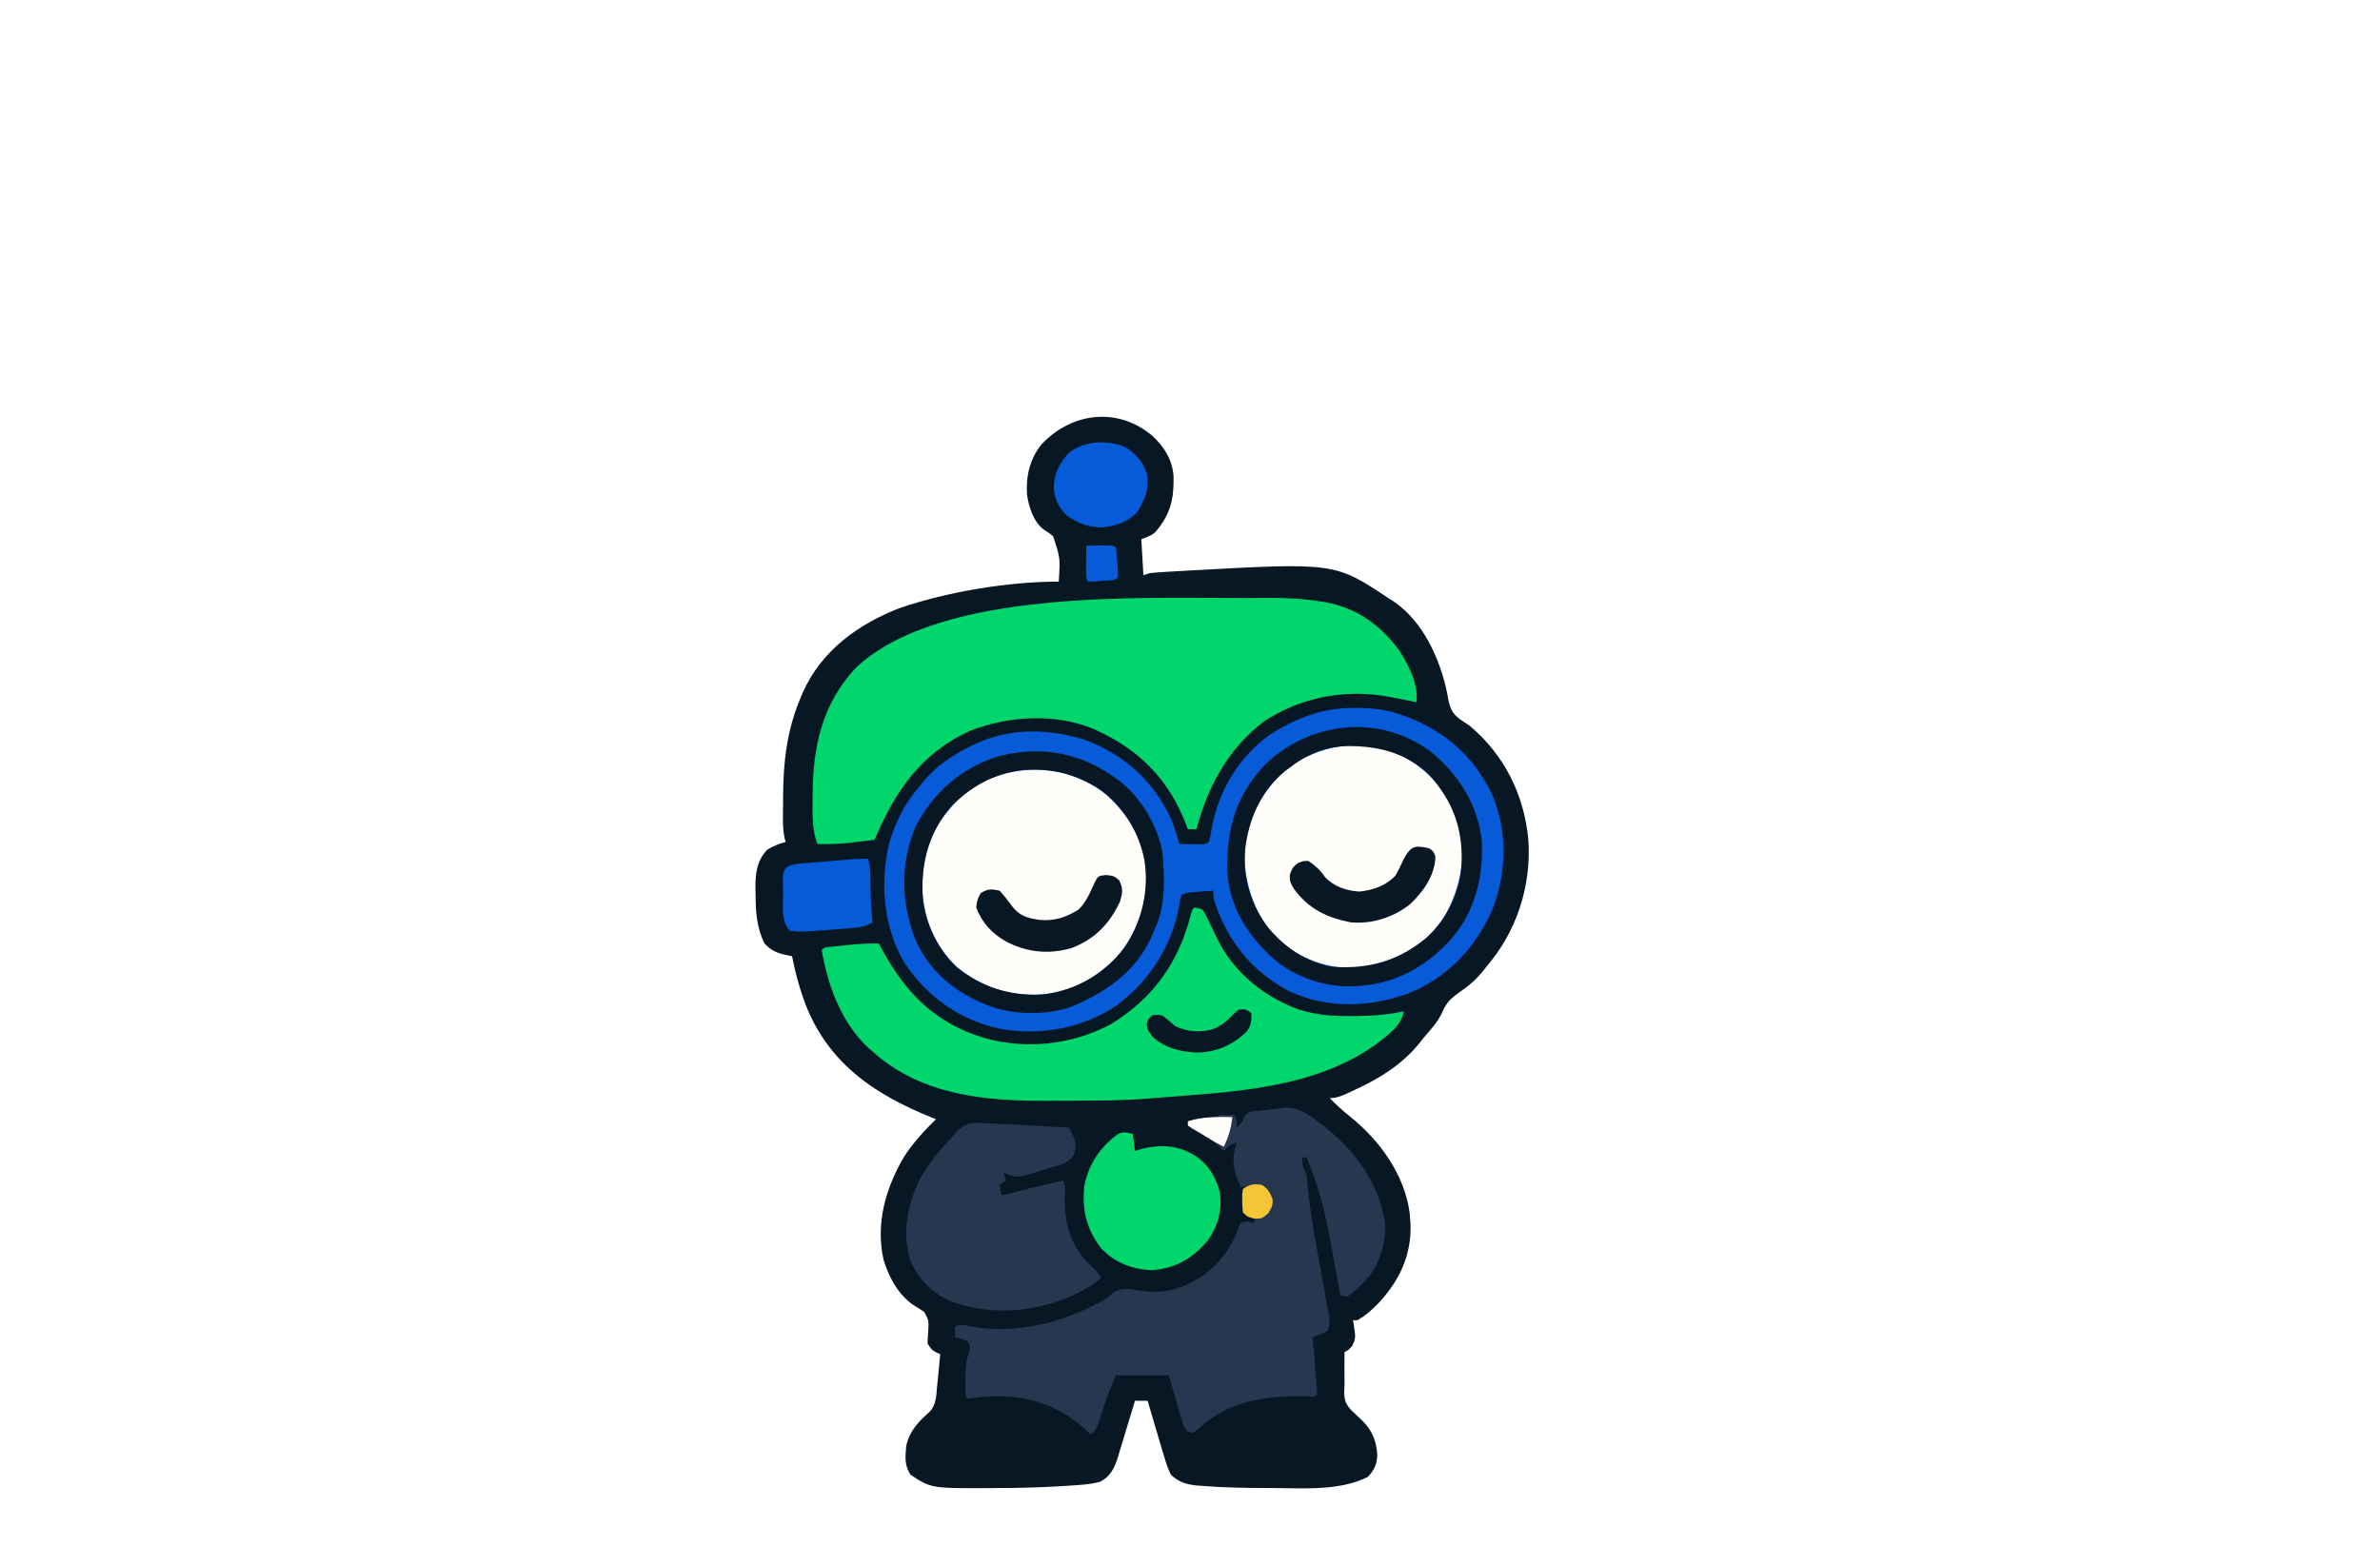
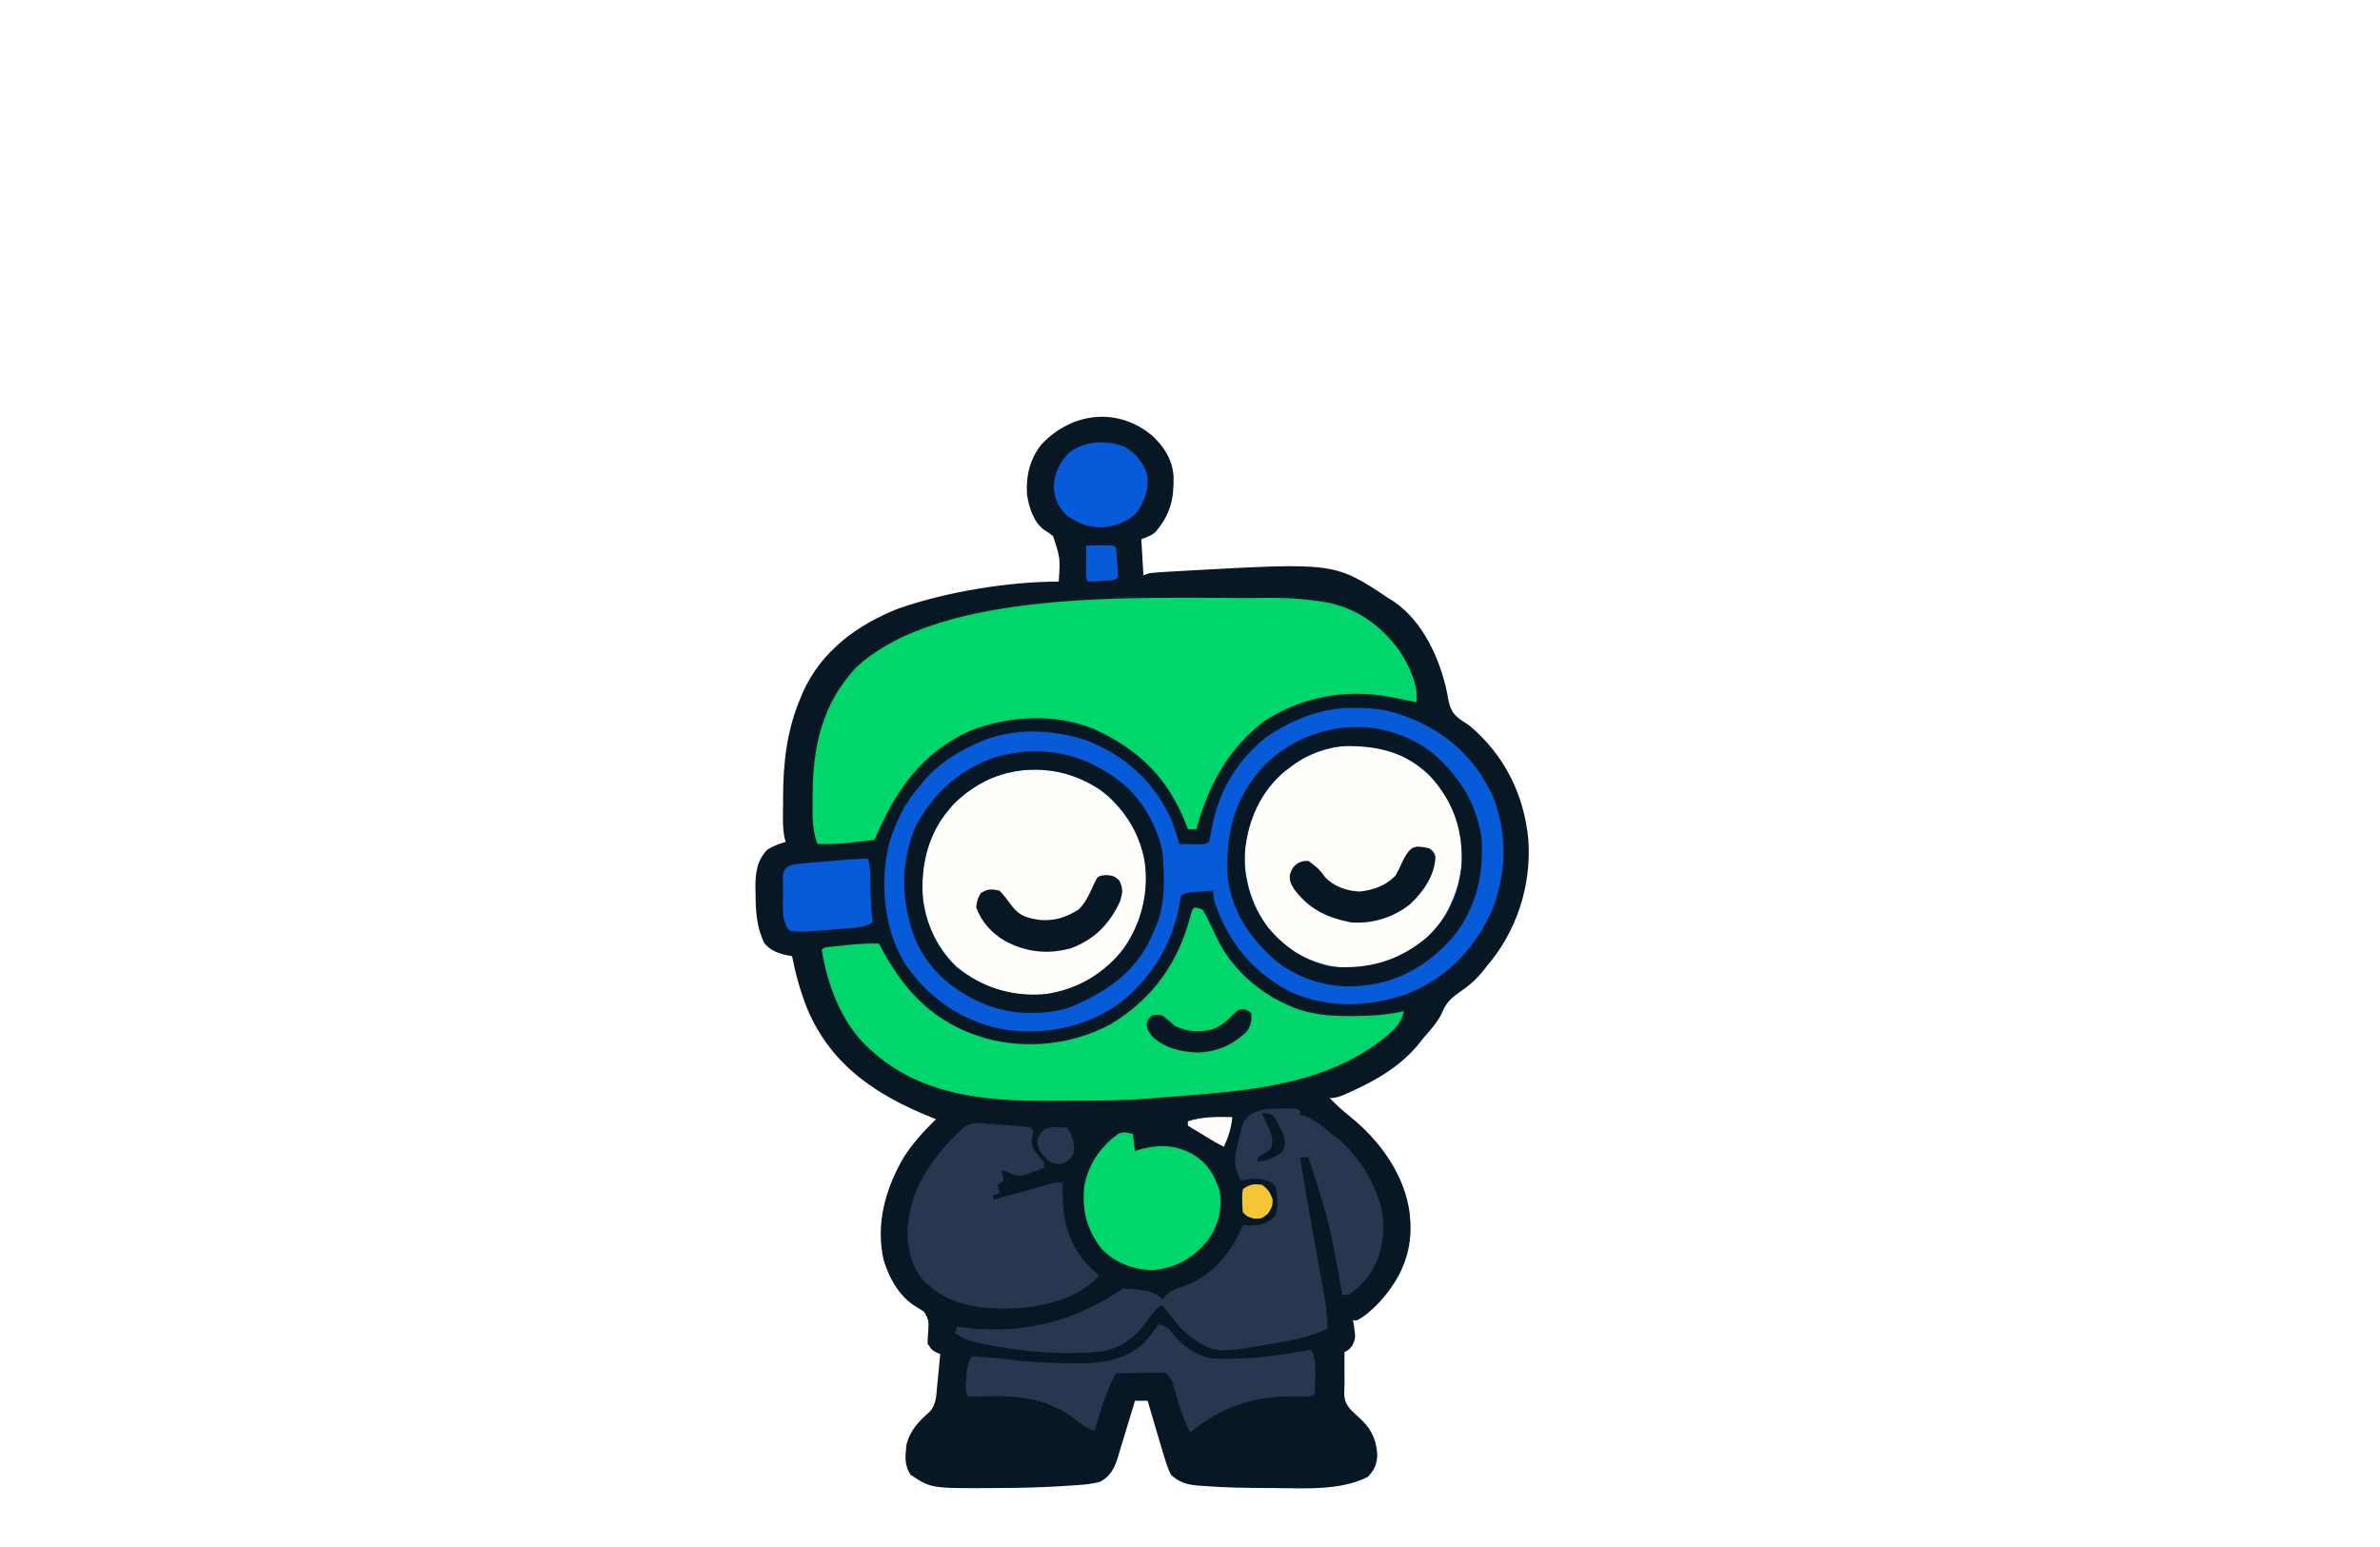
<svg xmlns="http://www.w3.org/2000/svg" viewBox="0 0 400 260" width="400" height="260">
  <path d="M 193.73 73.29 C 195.70 75.17 197.03 77.27 197.24 80.05 C 197.31 83.93 196.72 86.43 194.19 89.42 C 193.60 89.92 193.60 89.92 191.82 90.63 C 191.94 92.63 192.05 94.62 192.17 96.68 C 192.53 96.56 192.88 96.45 193.24 96.32 C 195.08 96.14 196.93 96.05 198.78 95.95 C 199.19 95.92 199.19 95.92 199.61 95.90 C 224.35 94.53 224.35 94.53 233.44 100.59 C 233.80 100.82 233.80 100.82 234.18 101.05 C 239.19 104.42 242.02 110.76 243.22 116.47 C 243.27 116.77 243.32 117.07 243.37 117.37 C 243.70 119.05 244.06 119.93 245.46 120.95 C 245.96 121.28 246.46 121.61 246.95 121.94 C 252.78 126.79 256.15 133.54 256.86 141.06 C 257.42 148.85 254.91 156.57 249.80 162.49 C 249.61 162.73 249.42 162.97 249.23 163.22 C 248.05 164.67 246.84 165.71 245.29 166.76 C 243.78 167.82 243.02 168.58 242.33 170.27 C 241.57 171.90 240.28 173.22 239.13 174.58 C 238.94 174.83 238.75 175.07 238.56 175.32 C 235.49 179.11 231.42 181.51 227.03 183.48 C 226.82 183.58 226.60 183.68 226.37 183.78 C 225.34 184.24 224.62 184.55 223.48 184.55 C 224.56 185.66 225.66 186.67 226.88 187.64 C 231.88 191.65 236.11 197.44 236.93 203.96 C 236.96 204.25 236.98 204.53 236.99 204.82 C 237.02 205.09 237.04 205.37 237.06 205.65 C 237.24 210.81 235.34 214.95 231.96 218.72 C 230.81 219.94 229.58 221.09 228.10 221.90 C 227.87 221.90 227.63 221.90 227.39 221.90 C 227.45 222.21 227.45 222.21 227.51 222.53 C 227.86 224.85 227.86 224.85 227.28 226.17 C 226.68 226.88 226.68 226.88 225.97 227.23 C 225.95 228.90 225.95 230.56 225.97 232.23 C 225.97 232.78 225.95 233.34 225.92 233.89 C 225.92 235.30 226.14 235.92 227.09 237.00 C 227.72 237.61 228.36 238.21 229.01 238.81 C 230.65 240.46 231.35 242.24 231.48 244.55 C 231.40 246.12 230.99 247.06 229.88 248.22 C 225.21 250.59 219.09 250.12 213.99 250.09 C 213.68 250.09 213.37 250.09 213.05 250.09 C 209.39 250.07 205.74 250.03 202.09 249.73 C 201.79 249.71 201.49 249.69 201.18 249.67 C 199.39 249.48 198.16 249.12 196.80 247.87 C 196.33 246.89 196.02 246.05 195.73 245.02 C 195.62 244.65 195.50 244.27 195.38 243.89 C 194.99 242.61 194.62 241.32 194.24 240.04 C 194.11 239.59 193.98 239.15 193.84 238.69 C 193.52 237.60 193.20 236.51 192.88 235.42 C 192.18 235.42 191.47 235.42 190.75 235.42 C 190.65 235.75 190.55 236.09 190.45 236.43 C 190.07 237.68 189.69 238.93 189.31 240.18 C 189.14 240.72 188.98 241.26 188.82 241.80 C 188.59 242.58 188.35 243.36 188.11 244.13 C 188.04 244.38 187.97 244.61 187.90 244.86 C 187.32 246.70 186.66 248.11 184.91 249.03 C 183.20 249.51 181.45 249.57 179.68 249.69 C 179.25 249.72 178.81 249.75 178.37 249.78 C 174.76 250.00 171.16 250.08 167.54 250.09 C 167.29 250.09 167.03 250.09 166.76 250.10 C 156.51 250.15 156.51 250.15 153.04 247.87 C 151.97 246.26 152.14 244.77 152.33 242.89 C 152.93 240.40 154.39 238.91 156.27 237.24 C 157.37 236.03 157.35 234.56 157.50 232.97 C 157.53 232.66 157.56 232.34 157.60 232.02 C 157.63 231.69 157.66 231.37 157.69 231.04 C 157.72 230.71 157.76 230.37 157.79 230.03 C 157.87 229.22 157.95 228.40 158.02 227.59 C 157.80 227.49 157.58 227.40 157.36 227.30 C 156.60 226.88 156.60 226.88 155.89 225.81 C 155.91 225.06 155.96 224.31 156.02 223.57 C 156.09 221.90 156.09 221.90 155.35 220.51 C 154.85 220.17 154.35 219.84 153.83 219.54 C 151.11 217.86 149.41 214.75 148.51 211.77 C 147.13 205.71 148.82 199.74 151.90 194.48 C 153.40 192.13 155.32 190.04 157.31 188.10 C 157.07 188.01 156.83 187.91 156.58 187.81 C 147.32 184.07 139.74 179.12 135.69 169.58 C 134.53 166.69 133.72 163.77 133.12 160.71 C 132.47 160.58 132.47 160.58 131.81 160.44 C 130.40 160.08 129.51 159.67 128.50 158.58 C 127.16 155.91 127.00 153.22 126.99 150.28 C 126.98 149.96 126.97 149.63 126.96 149.30 C 126.95 146.83 127.17 144.64 128.97 142.79 C 129.97 142.18 130.92 141.82 132.05 141.50 C 132.00 141.31 131.94 141.13 131.88 140.94 C 131.46 138.97 131.61 136.90 131.61 134.90 C 131.61 134.65 131.61 134.40 131.61 134.15 C 131.62 128.21 132.21 122.82 134.54 117.31 C 134.67 117.01 134.79 116.70 134.92 116.39 C 138.06 109.37 144.09 105.00 151.07 102.24 C 159.14 99.47 169.36 97.75 177.94 97.75 C 178.20 93.76 178.20 93.76 176.99 90.11 C 176.26 89.53 176.26 89.53 175.48 89.05 C 173.70 87.73 172.94 85.28 172.61 83.16 C 172.40 80.04 173.07 77.08 175.10 74.62 C 180.22 69.25 187.92 68.36 193.73 73.29 Z" fill="#081724" />
  <path d="M 227.48 118.98 C 227.81 118.98 228.14 118.98 228.48 118.98 C 230.97 119.03 233.21 119.30 235.57 120.16 C 235.93 120.28 236.28 120.41 236.64 120.54 C 243.19 123.07 248.09 127.56 250.98 134.00 C 253.38 140.23 253.22 146.75 250.78 152.97 C 247.84 159.52 243.02 164.56 236.27 167.12 C 229.68 169.33 223.10 169.51 216.70 166.61 C 210.48 163.29 206.50 158.45 204.22 151.81 C 203.91 150.75 203.91 150.75 203.91 149.68 C 203.22 149.73 202.53 149.79 201.85 149.84 C 201.46 149.87 201.08 149.90 200.68 149.93 C 199.62 150.00 199.62 150.00 198.58 150.39 C 198.29 151.39 198.29 151.39 198.11 152.60 C 196.81 159.22 193.08 164.98 187.64 169.00 C 181.97 172.80 174.94 174.10 168.23 172.93 C 161.34 171.48 155.88 167.60 151.98 161.78 C 148.47 155.83 147.83 148.25 149.47 141.64 C 150.57 138.06 152.00 135.06 154.47 132.25 C 154.65 132.01 154.84 131.77 155.04 131.53 C 157.37 128.66 160.30 126.75 163.61 125.18 C 163.82 125.08 164.04 124.98 164.26 124.87 C 170.07 122.26 176.69 122.48 182.65 124.45 C 189.11 126.99 193.88 131.32 196.80 137.59 C 197.34 139.00 197.82 140.41 198.22 141.86 C 198.92 141.87 199.62 141.87 200.31 141.88 C 200.70 141.89 201.09 141.89 201.49 141.89 C 202.47 141.93 202.47 141.93 203.20 141.50 C 203.39 140.69 203.55 139.86 203.69 139.04 C 204.83 132.87 208.16 127.35 213.23 123.59 C 217.68 120.75 222.18 118.95 227.48 118.98 Z" fill="#075BD8" />
  <path d="M 209.93 100.51 C 210.85 100.50 211.77 100.49 212.69 100.48 C 215.76 100.46 218.75 100.59 221.79 101.06 C 222.06 101.09 222.32 101.13 222.60 101.18 C 227.90 102.08 232.03 105.04 235.17 109.32 C 236.78 111.84 238.40 114.96 238.06 118.02 C 237.86 117.98 237.65 117.94 237.44 117.89 C 236.46 117.69 235.48 117.50 234.50 117.31 C 234.16 117.24 233.81 117.18 233.46 117.11 C 226.09 115.76 218.75 117.12 212.45 121.23 C 206.36 125.89 203.05 132.10 201.07 139.37 C 200.60 139.37 200.13 139.37 199.64 139.37 C 199.56 139.16 199.49 138.94 199.41 138.73 C 196.45 130.98 191.49 125.98 183.96 122.58 C 177.40 119.81 169.50 120.29 162.98 122.85 C 154.76 126.60 150.41 133.04 146.99 141.15 C 146.00 141.27 145.00 141.38 144.00 141.50 C 143.72 141.54 143.44 141.57 143.15 141.61 C 141.22 141.83 139.34 141.89 137.39 141.86 C 136.46 139.41 136.55 137.04 136.57 134.45 C 136.57 134.21 136.57 133.96 136.57 133.70 C 136.61 125.49 138.14 118.31 143.90 112.17 C 158.16 98.90 191.70 100.55 209.93 100.51 Z" fill="#00D66B" />
-   <path d="M 215.76 186.18 C 218.26 185.87 220.51 187.74 222.41 189.17 C 227.66 193.35 231.56 198.44 232.73 205.18 C 233.07 208.29 232.15 211.64 230.33 214.20 C 229.16 215.59 227.86 217.02 226.32 217.98 C 225.97 217.87 225.62 217.75 225.26 217.63 C 225.19 217.26 225.13 216.90 225.06 216.52 C 224.81 215.13 224.55 213.74 224.29 212.36 C 224.18 211.76 224.07 211.17 223.97 210.57 C 222.97 205.11 221.85 199.60 219.57 194.51 C 219.33 194.51 219.10 194.51 218.85 194.51 C 218.92 196.05 218.92 196.05 219.57 197.35 C 219.67 198.23 219.76 199.10 219.84 199.98 C 220.13 202.80 220.56 205.58 221.06 208.38 C 221.13 208.78 221.20 209.18 221.27 209.59 C 221.57 211.26 221.87 212.93 222.18 214.59 C 222.40 215.83 222.62 217.06 222.84 218.29 C 222.91 218.67 222.98 219.05 223.05 219.44 C 223.11 219.78 223.17 220.13 223.24 220.50 C 223.32 220.96 223.32 220.96 223.40 221.42 C 223.48 222.30 223.47 222.86 223.12 223.68 C 221.86 224.30 221.86 224.30 220.63 224.74 C 220.65 225.03 220.68 225.32 220.70 225.62 C 220.81 226.92 220.91 228.22 221.01 229.52 C 221.05 229.98 221.09 230.43 221.12 230.90 C 221.16 231.34 221.19 231.77 221.22 232.21 C 221.26 232.61 221.29 233.01 221.32 233.43 C 221.33 233.73 221.33 234.04 221.34 234.35 C 221.23 234.47 221.11 234.58 220.99 234.70 C 220.22 234.70 219.45 234.70 218.68 234.68 C 212.57 234.55 206.37 235.60 201.69 239.88 C 200.71 240.75 200.71 240.75 199.99 240.76 C 199.29 240.40 199.29 240.40 198.87 239.51 C 198.70 238.93 198.70 238.93 198.53 238.34 C 198.40 237.92 198.28 237.50 198.15 237.08 C 198.03 236.64 197.91 236.20 197.78 235.75 C 197.65 235.31 197.52 234.87 197.39 234.42 C 197.07 233.33 196.75 232.24 196.44 231.15 C 193.51 231.15 190.57 231.15 187.55 231.15 C 186.51 233.48 185.68 235.65 185.00 238.08 C 184.63 239.34 184.35 240.29 183.28 241.11 C 183.11 240.93 182.93 240.76 182.76 240.57 C 178.57 236.56 173.44 234.69 167.67 234.62 C 165.98 234.65 164.33 234.83 162.65 235.06 C 162.29 234.70 162.29 234.70 162.24 233.91 C 162.26 229.12 162.26 229.12 163.00 226.88 C 163.03 226.13 163.03 226.13 162.65 225.46 C 161.58 224.99 161.58 224.99 160.51 224.74 C 160.51 224.16 160.51 223.57 160.51 222.96 C 161.51 222.47 162.10 222.73 163.18 222.94 C 171.03 224.31 178.95 222.24 185.77 218.34 C 186.22 217.98 186.66 217.61 187.11 217.25 C 188.57 216.27 190.02 216.66 191.66 216.92 C 195.75 217.55 198.81 216.60 202.31 214.32 C 205.16 212.13 206.99 209.63 208.20 206.27 C 208.31 206.03 208.42 205.78 208.54 205.53 C 209.61 205.18 209.61 205.18 210.67 205.53 C 210.79 205.30 210.91 205.06 211.03 204.82 C 210.74 204.71 210.46 204.60 210.16 204.49 C 209.25 204.11 209.25 204.11 208.89 203.76 C 208.86 203.10 208.85 202.45 208.85 201.80 C 208.85 201.44 208.85 201.09 208.84 200.72 C 208.89 199.84 208.89 199.84 209.25 199.49 C 209.02 199.49 208.78 199.49 208.54 199.49 C 207.29 196.77 206.90 194.90 207.83 192.02 C 206.76 192.37 206.42 192.64 205.69 193.44 C 205.17 192.97 205.17 192.97 204.65 192.48 C 203.41 191.41 202.11 190.67 200.65 189.94 C 200.00 189.53 200.00 189.53 199.65 188.46 C 201.01 188.00 202.33 187.95 203.77 187.85 C 204.61 187.84 204.61 187.84 204.98 187.39 C 205.81 187.38 206.64 187.38 207.47 187.39 C 207.83 188.10 207.83 188.10 207.83 189.53 C 208.47 188.94 208.86 188.57 209.13 187.74 C 209.61 187.04 209.61 187.04 210.74 186.74 C 213.26 186.51 213.26 186.51 215.76 186.18 Z" fill="#26374F" />
  <path d="M 200.71 152.53 C 201.40 152.61 201.40 152.61 202.13 152.89 C 202.66 153.77 203.09 154.62 203.51 155.55 C 203.76 156.08 204.02 156.60 204.27 157.13 C 204.45 157.50 204.45 157.50 204.64 157.89 C 207.39 163.44 212.51 167.61 218.31 169.67 C 221.18 170.59 223.97 170.79 226.97 170.76 C 227.34 170.76 227.72 170.76 228.10 170.76 C 230.77 170.73 233.32 170.53 235.93 169.96 C 235.60 172.32 233.25 173.99 231.45 175.38 C 220.70 183.17 206.73 183.51 193.95 184.55 C 193.56 184.58 193.18 184.61 192.78 184.65 C 188.51 184.99 184.24 184.98 179.96 184.99 C 178.62 184.99 177.28 185.00 175.95 185.01 C 165.45 185.06 154.78 184.05 146.64 176.72 C 146.30 176.42 146.30 176.42 145.96 176.12 C 141.39 171.89 139.12 165.65 138.10 159.64 C 138.64 159.11 139.14 159.17 139.88 159.10 C 140.18 159.07 140.47 159.04 140.77 159.00 C 141.08 158.97 141.39 158.94 141.70 158.91 C 142.01 158.88 142.30 158.85 142.61 158.81 C 144.32 158.64 145.99 158.54 147.71 158.58 C 147.91 158.95 148.11 159.32 148.32 159.71 C 152.28 166.94 157.20 171.94 165.28 174.40 C 172.38 176.46 180.23 175.62 186.72 172.11 C 193.73 167.85 198.06 161.81 200.10 153.84 C 200.36 152.89 200.36 152.89 200.71 152.53 Z" fill="#00D66B" />
  <path d="M 186.12 133.73 C 189.55 136.88 192.11 141.05 192.53 145.77 C 192.57 146.21 192.57 146.21 192.62 146.66 C 192.87 151.84 191.03 157.09 187.59 160.94 C 184.45 164.24 180.06 166.77 175.45 167.11 C 175.16 167.14 174.85 167.16 174.54 167.19 C 169.32 167.39 164.82 165.78 160.80 162.49 C 157.19 159.07 155.25 154.48 155.02 149.55 C 154.91 144.55 156.13 140.02 159.45 136.17 C 159.67 135.89 159.89 135.62 160.12 135.34 C 166.70 127.96 178.63 127.41 186.12 133.73 Z" fill="#FFFEFA" />
  <path d="M 234.51 126.56 C 234.82 126.70 235.14 126.84 235.46 126.98 C 240.11 129.26 243.20 133.11 244.96 137.92 C 246.52 143.48 245.67 148.71 242.93 153.71 C 240.22 158.12 236.23 160.65 231.30 162.13 C 231.09 162.20 230.88 162.27 230.66 162.34 C 225.73 163.28 221.02 162.22 216.83 159.53 C 212.50 156.38 210.22 151.91 209.37 146.71 C 209.21 145.43 209.15 144.21 209.25 142.92 C 209.27 142.62 209.29 142.32 209.31 142.00 C 209.88 136.97 212.61 132.26 216.50 129.07 C 221.47 125.37 228.68 123.94 234.51 126.56 Z" fill="#FFFEFA" />
-   <path d="M 164.27 188.73 C 164.78 188.75 164.78 188.75 165.31 188.76 C 168.01 188.88 170.70 189.02 173.39 189.17 C 174.00 189.21 174.62 189.24 175.23 189.27 C 176.73 189.35 178.23 189.44 179.72 189.53 C 180.99 192.28 180.99 192.28 180.44 194.15 C 179.51 195.54 178.49 195.69 176.97 196.13 C 176.47 196.28 175.96 196.43 175.46 196.58 C 175.22 196.64 174.97 196.71 174.73 196.79 C 174.09 196.98 173.47 197.19 172.84 197.40 C 171.51 197.83 170.58 197.91 169.30 197.35 C 169.00 197.18 169.00 197.18 168.70 197.00 C 168.87 197.70 168.87 197.70 169.05 198.42 C 168.70 198.65 168.35 198.89 167.98 199.13 C 168.16 200.01 168.16 200.01 168.34 200.91 C 168.54 200.86 168.74 200.81 168.94 200.76 C 169.86 200.52 170.78 200.29 171.70 200.07 C 172.01 199.98 172.32 199.91 172.64 199.82 C 174.64 199.32 176.64 198.86 178.66 198.42 C 179.10 199.31 179.01 200.02 178.97 201.00 C 178.83 205.23 179.66 208.72 182.57 211.94 C 183.16 212.54 183.75 213.13 184.35 213.72 C 184.70 214.25 184.70 214.25 185.06 214.78 C 183.73 215.93 182.36 216.74 180.77 217.47 C 180.53 217.58 180.30 217.69 180.06 217.80 C 173.72 220.64 166.33 221.12 159.80 218.70 C 156.68 217.32 154.54 215.16 153.09 212.07 C 151.53 207.40 152.44 202.79 154.47 198.42 C 155.89 195.72 157.72 193.52 159.80 191.30 C 160.05 191.03 160.29 190.75 160.55 190.46 C 161.72 189.26 162.56 188.69 164.27 188.73 Z" fill="#26374F" />
+   <path d="M 215.78 186.29 C 217.66 186.26 217.66 186.26 218.50 186.68 C 218.50 186.92 218.50 187.15 218.50 187.39 C 218.93 187.49 218.93 187.49 219.37 187.59 C 221.11 188.30 222.39 189.40 223.83 190.59 C 224.05 190.75 224.26 190.91 224.48 191.08 C 228.42 194.16 231.44 199.19 232.37 204.11 C 232.76 207.90 232.16 211.44 229.92 214.58 C 228.95 215.77 227.93 216.74 226.68 217.63 C 226.33 217.63 225.98 217.63 225.61 217.63 C 225.57 217.41 225.53 217.19 225.48 216.96 C 223.44 205.53 223.44 205.53 219.92 194.51 C 219.45 194.51 218.98 194.51 218.50 194.51 C 219.17 198.69 219.88 202.86 220.64 207.03 C 220.70 207.37 220.76 207.73 220.83 208.09 C 221.21 210.23 221.21 210.23 221.60 212.37 C 222.96 219.78 222.96 219.78 223.12 223.32 C 220.65 224.42 218.27 225.08 215.61 225.52 C 215.28 225.58 214.94 225.64 214.60 225.70 C 204.14 227.51 204.14 227.51 199.95 224.56 C 198.34 223.24 197.10 221.71 195.89 220.02 C 195.72 219.82 195.55 219.61 195.38 219.41 C 195.14 219.41 194.91 219.41 194.66 219.41 C 194.21 219.99 193.79 220.60 193.37 221.21 C 191.25 224.20 189.03 226.44 185.31 227.07 C 178.79 227.85 171.61 227.16 165.21 225.83 C 164.93 225.78 164.66 225.72 164.38 225.66 C 162.92 225.33 161.75 224.88 160.51 224.03 C 160.63 223.68 160.75 223.33 160.87 222.97 C 161.26 223.02 161.65 223.08 162.05 223.14 C 171.16 224.27 179.48 222.49 187.19 217.58 C 188.84 216.56 189.73 216.54 191.62 216.83 C 192.02 216.89 192.42 216.94 192.84 217.00 C 193.95 217.27 194.53 217.59 195.38 218.34 C 195.57 218.12 195.77 217.90 195.97 217.67 C 196.87 216.85 197.45 216.63 198.60 216.30 C 203.09 214.75 206.06 211.63 208.16 207.47 C 208.41 206.94 208.66 206.42 208.89 205.89 C 209.10 205.91 209.31 205.92 209.52 205.94 C 211.53 206.03 212.64 205.82 214.23 204.47 C 214.97 202.98 214.68 201.10 214.41 199.51 C 213.70 198.54 212.95 198.36 211.80 198.14 C 210.65 198.03 209.67 198.18 208.54 198.42 C 207.54 196.50 207.33 195.21 207.83 193.08 C 207.92 192.68 208.00 192.27 208.10 191.85 C 208.96 188.35 208.96 188.35 210.26 187.26 C 211.31 186.72 211.96 186.48 213.12 186.41 C 213.57 186.38 213.57 186.38 214.04 186.35 C 214.62 186.34 215.20 186.31 215.78 186.29 Z" fill="#26374F" />
+   <path d="M 165.42 188.81 C 165.88 188.84 166.34 188.87 166.81 188.91 C 167.16 188.94 167.16 188.94 167.53 188.97 C 168.25 189.04 168.98 189.09 169.71 189.14 C 172.30 189.35 172.30 189.35 173.32 189.52 C 173.67 190.24 173.67 190.24 173.43 191.21 C 173.28 192.76 173.80 193.32 174.74 194.50 C 174.98 194.74 175.21 194.97 175.45 195.22 C 175.45 195.57 175.45 195.92 175.45 196.28 C 174.78 196.54 174.11 196.80 173.43 197.04 C 173.06 197.18 172.68 197.32 172.29 197.46 C 171.02 197.75 170.55 197.58 169.41 196.99 C 169.05 196.88 168.70 196.76 168.34 196.64 C 168.52 197.52 168.52 197.52 168.69 198.42 C 168.34 198.65 167.99 198.89 167.63 199.13 C 167.81 199.83 167.81 199.83 167.98 200.55 C 167.63 200.67 167.28 200.79 166.92 200.91 C 166.92 201.14 166.92 201.38 166.92 201.62 C 167.70 201.41 168.49 201.21 169.27 201.00 C 169.63 200.90 169.63 200.90 170.00 200.81 C 172.07 200.25 174.13 199.65 176.19 199.04 C 177.23 198.77 177.23 198.77 178.66 198.77 C 178.64 199.11 178.62 199.44 178.61 199.78 C 178.47 204.74 179.46 208.94 182.90 212.69 C 183.49 213.28 184.09 213.86 184.70 214.43 C 181.19 218.23 175.56 219.64 170.51 219.90 C 164.82 220.06 160.03 219.58 155.62 215.65 C 153.35 213.28 152.61 210.40 152.51 207.18 C 152.70 200.57 156.03 195.32 160.61 190.79 C 160.81 190.61 161.01 190.43 161.22 190.24 C 161.48 189.99 161.74 189.75 162.00 189.49 C 163.27 188.64 163.91 188.69 165.42 188.81 Z" fill="#26374F" />
+   <path d="M 194.66 222.61 C 195.97 222.80 196.41 223.24 197.20 224.28 C 198.85 226.26 201.00 227.76 203.56 228.30 C 208.91 228.59 214.15 227.97 219.41 227.00 C 219.70 226.96 219.98 226.92 220.28 226.88 C 221.36 227.96 221.01 231.12 221.01 232.59 C 221.01 233.18 221.00 233.76 220.99 234.35 C 220.13 234.78 219.64 234.72 218.68 234.69 C 211.23 234.49 205.90 236.01 200.00 240.75 C 198.85 238.41 198.10 236.06 197.42 233.55 C 197.02 232.03 197.02 232.03 196.09 230.79 C 195.19 230.69 195.19 230.69 194.15 230.72 C 193.58 230.72 193.58 230.72 192.99 230.73 C 192.59 230.73 192.19 230.74 191.78 230.75 C 191.17 230.75 191.17 230.75 190.55 230.75 C 189.55 230.77 188.55 230.78 187.55 230.79 C 186.44 232.88 185.65 234.93 184.97 237.19 C 184.87 237.50 184.78 237.81 184.68 238.13 C 184.45 238.89 184.22 239.64 183.99 240.40 C 182.75 240.12 182.13 239.74 181.17 238.90 C 176.90 235.48 172.41 234.58 167.09 234.66 C 166.45 234.66 166.45 234.66 165.80 234.67 C 164.75 234.68 163.70 234.69 162.65 234.70 C 162.14 233.68 162.32 232.86 162.40 231.72 C 162.43 231.32 162.46 230.91 162.49 230.49 C 162.63 229.47 162.83 228.82 163.36 227.94 C 167.43 228.22 167.43 228.22 169.45 228.48 C 172.93 228.92 176.37 229.10 179.88 229.12 C 180.29 229.13 180.71 229.14 181.13 229.14 C 185.18 229.14 189.06 228.59 192.17 225.81 C 193.07 224.79 193.89 223.73 194.66 222.61 Z" fill="#26374F" />
  <path d="M 187.55 130.83 C 187.78 130.99 188.01 131.16 188.24 131.32 C 191.83 134.12 194.55 138.82 195.38 143.28 C 195.74 147.71 195.95 152.38 193.95 156.44 C 193.83 156.74 193.70 157.04 193.58 157.35 C 190.85 163.46 185.80 166.80 179.85 169.29 C 175.65 170.69 169.94 170.59 165.85 168.89 C 165.46 168.73 165.06 168.57 164.66 168.41 C 159.64 166.13 155.57 162.48 153.58 157.22 C 151.41 151.08 151.35 144.99 153.87 138.95 C 156.76 133.36 161.27 129.31 167.25 127.27 C 174.48 125.19 181.47 126.35 187.55 130.83 Z M 159.58 135.85 C 155.96 140.25 154.71 145.47 155.10 151.06 C 155.55 155.33 157.72 159.75 160.89 162.66 C 165.17 166.02 170.05 167.48 175.45 167.11 C 180.97 166.37 185.59 163.69 188.97 159.29 C 191.90 154.96 193.12 149.79 192.36 144.64 C 191.39 139.71 188.83 135.51 184.70 132.56 C 181.77 130.78 178.90 129.62 175.45 129.41 C 175.19 129.39 174.92 129.37 174.65 129.35 C 168.72 129.13 163.60 131.57 159.58 135.85 Z" fill="#081724" />
  <path d="M 240.77 126.57 C 245.30 130.47 248.25 135.12 249.02 141.12 C 249.39 147.14 247.97 153.05 244.01 157.69 C 239.89 162.32 234.74 165.28 228.46 165.69 C 228.21 165.71 227.95 165.74 227.69 165.76 C 222.86 166.01 217.63 164.27 214.00 161.11 C 209.72 157.24 206.58 152.38 206.27 146.47 C 206.11 139.36 207.66 133.78 212.64 128.48 C 220.30 121.09 232.23 119.92 240.77 126.57 Z M 216.72 129.05 C 216.48 129.23 216.23 129.42 215.98 129.60 C 211.86 132.90 209.82 137.81 209.25 142.92 C 208.86 147.68 210.30 152.23 213.19 155.97 C 215.98 159.25 219.53 161.68 223.84 162.49 C 230.09 162.90 234.98 161.54 239.89 157.51 C 243.45 154.18 245.50 149.61 245.67 144.77 C 245.77 139.02 244.08 134.54 240.22 130.23 C 236.30 126.47 231.47 125.31 226.20 125.40 C 222.58 125.54 219.55 126.82 216.72 129.05 Z" fill="#081724" />
  <path d="M 190.40 190.59 C 190.51 191.53 190.63 192.47 190.75 193.44 C 191.14 193.32 191.53 193.20 191.93 193.08 C 195.10 192.31 197.89 192.45 200.71 194.15 C 203.04 195.61 204.19 197.59 204.98 200.20 C 205.46 203.24 204.77 205.96 203.00 208.46 C 200.43 211.55 197.65 213.11 193.62 213.49 C 190.25 213.32 187.41 212.25 185.06 209.80 C 182.63 206.60 181.86 203.46 182.21 199.49 C 182.88 195.76 184.85 192.80 187.91 190.59 C 188.85 190.12 189.39 190.35 190.40 190.59 Z" fill="#00D66B" />
  <path d="M 189.15 75.16 C 190.89 76.22 192.17 77.74 192.78 79.69 C 193.18 82.21 192.42 84.00 191.09 86.10 C 189.65 87.67 187.62 88.35 185.55 88.62 C 183.06 88.71 181.33 88.05 179.28 86.63 C 177.84 85.19 177.19 83.76 177.10 81.74 C 177.19 79.52 178.17 77.61 179.72 76.05 C 182.29 74.06 186.21 73.89 189.15 75.16 Z" fill="#075BD8" />
+   <path d="M 188.62 216.56 C 189.50 216.61 190.35 216.68 191.22 216.78 C 191.58 216.81 191.58 216.81 191.95 216.85 C 193.31 217.01 193.88 217.19 194.83 218.19 C 195.01 218.48 195.19 218.76 195.38 219.05 C 195.00 219.40 195.00 219.40 194.62 219.76 C 193.85 220.52 193.24 221.32 192.62 222.21 C 190.78 224.72 188.36 226.54 185.28 227.09 C 178.73 227.80 171.62 227.17 165.21 225.83 C 164.93 225.77 164.66 225.72 164.38 225.66 C 162.92 225.33 161.75 224.89 160.51 224.03 C 160.63 223.68 160.75 223.33 160.87 222.96 C 161.45 223.05 161.45 223.05 162.05 223.14 C 171.67 224.33 180.23 222.21 188.26 216.92 C 188.38 216.80 188.50 216.68 188.62 216.56 Z" fill="#26374F" />
  <path d="M 145.93 144.35 C 146.21 145.56 146.32 146.65 146.28 147.88 C 146.26 150.27 146.44 152.64 146.64 155.02 C 145.53 155.66 144.62 155.86 143.35 155.96 C 142.99 155.99 142.62 156.02 142.25 156.05 C 141.87 156.08 141.49 156.10 141.11 156.13 C 140.74 156.16 140.37 156.19 139.99 156.23 C 134.68 156.64 134.68 156.64 132.77 156.44 C 131.21 154.88 131.62 152.25 131.61 150.17 C 131.60 149.83 131.60 149.50 131.59 149.14 C 131.59 148.82 131.59 148.49 131.58 148.16 C 131.58 147.86 131.58 147.57 131.57 147.26 C 131.70 146.48 131.70 146.48 132.08 145.86 C 133.12 145.18 134.07 145.18 135.30 145.08 C 135.67 145.05 135.67 145.05 136.05 145.01 C 136.84 144.94 137.63 144.88 138.42 144.81 C 138.94 144.77 139.47 144.72 140.00 144.68 C 144.12 144.32 144.12 144.32 145.93 144.35 Z" fill="#075BD8" />
  <path d="M 185.88 147.06 C 187.19 147.20 187.19 147.20 188.08 147.93 C 188.80 149.34 188.69 149.94 188.26 151.46 C 186.49 155.27 184.06 157.80 180.09 159.34 C 176.24 160.44 172.60 160.08 169.05 158.22 C 166.73 156.90 165.03 155.06 164.07 152.53 C 164.17 151.56 164.31 150.94 164.83 150.11 C 166.01 149.36 166.62 149.39 167.99 149.69 C 168.79 150.53 169.46 151.44 170.16 152.38 C 171.46 154.04 172.85 154.34 174.85 154.62 C 177.34 154.78 179.11 154.19 181.21 152.91 C 182.53 151.72 183.18 150.04 183.92 148.45 C 184.51 147.22 184.51 147.22 185.88 147.06 Z" fill="#081724" />
  <path d="M 240.20 142.57 C 240.93 143.10 240.93 143.10 241.26 143.99 C 241.11 147.20 239.26 149.81 237.00 151.96 C 234.20 154.19 230.60 155.33 227.04 155.02 C 222.98 154.23 219.87 152.73 217.43 149.33 C 216.90 148.41 216.71 148.06 216.79 146.99 C 217.11 146.03 217.32 145.64 218.14 145.06 C 218.96 144.70 218.96 144.70 219.92 144.70 C 221.11 145.53 221.87 146.21 222.68 147.39 C 224.15 148.99 226.34 149.74 228.50 149.84 C 230.83 149.58 232.84 148.90 234.51 147.19 C 235.04 146.27 235.48 145.32 235.93 144.35 C 237.12 142.19 237.74 142.01 240.20 142.57 Z" fill="#081724" />
  <path d="M 209.18 169.63 C 209.96 169.96 209.96 169.96 210.32 170.32 C 210.34 171.66 210.27 172.42 209.43 173.48 C 207.04 175.70 204.53 176.78 201.27 176.90 C 198.46 176.80 195.83 176.17 193.71 174.25 C 192.89 173.16 192.89 173.16 192.71 172.18 C 192.89 171.38 192.89 171.38 193.60 170.67 C 194.40 170.52 194.40 170.52 195.38 170.67 C 196.10 171.25 196.81 171.84 197.51 172.45 C 199.56 173.44 201.83 173.58 204.01 172.92 C 205.31 172.32 206.22 171.61 207.18 170.56 C 208.18 169.61 208.18 169.61 209.18 169.63 Z" fill="#081724" />
  <path d="M 182.57 91.70 C 183.33 91.69 184.10 91.68 184.86 91.68 C 185.28 91.67 185.71 91.67 186.15 91.66 C 187.19 91.70 187.19 91.70 187.55 92.06 C 187.64 92.88 187.71 93.71 187.77 94.55 C 187.81 95.00 187.84 95.46 187.87 95.93 C 187.88 96.29 187.89 96.66 187.91 97.04 C 187.24 97.70 186.13 97.54 185.24 97.61 C 184.60 97.67 184.60 97.67 183.96 97.72 C 183.62 97.73 183.28 97.74 182.92 97.75 C 182.57 97.39 182.57 97.39 182.53 96.11 C 182.54 95.58 182.54 95.05 182.55 94.52 C 182.55 94.25 182.55 93.98 182.55 93.71 C 182.55 93.04 182.56 92.37 182.57 91.70 Z" fill="#075BD8" />
+   <path d="M 177.66 189.46 C 177.98 189.47 178.30 189.48 178.63 189.49 C 178.99 189.51 178.99 189.51 179.37 189.53 C 180.22 191.01 180.66 192.07 180.43 193.80 C 179.88 194.99 179.45 195.19 178.21 195.66 C 176.69 195.56 176.47 195.37 175.45 194.30 C 174.64 193.26 174.39 192.90 174.34 191.55 C 175.08 189.78 175.75 189.38 177.66 189.46 Z" fill="#26374F" />
  <path d="M 212.09 199.13 C 213.13 199.85 213.46 200.40 213.89 201.58 C 213.87 202.69 213.87 202.69 213.16 203.91 C 212.09 204.82 212.09 204.82 210.78 204.82 C 209.60 204.47 209.60 204.47 208.89 203.75 C 208.79 202.85 208.79 202.85 208.78 201.80 C 208.78 201.45 208.77 201.10 208.77 200.74 C 208.81 200.45 208.85 200.15 208.89 199.84 C 210.13 199.01 210.63 198.95 212.09 199.13 Z" fill="#F4C637" />
  <path d="M 207.11 187.75 C 206.92 189.63 206.48 191.04 205.69 192.73 C 204.71 192.25 203.79 191.73 202.87 191.15 C 202.04 190.62 201.21 190.12 200.36 189.64 C 200.12 189.48 199.89 189.33 199.64 189.17 C 199.64 188.94 199.64 188.70 199.64 188.46 C 202.00 187.67 204.64 187.69 207.11 187.75 Z" fill="#FFFEFA" />
+   <path d="M 212.09 187.04 C 212.91 187.09 212.91 187.09 213.87 187.39 C 214.53 188.30 214.53 188.30 215.08 189.44 C 215.26 189.81 215.45 190.18 215.64 190.56 C 216.04 191.75 216.08 192.28 215.65 193.44 C 214.28 194.58 213.15 195.05 211.38 195.22 C 211.38 194.98 211.38 194.75 211.38 194.51 C 211.90 194.19 211.90 194.19 212.43 193.86 C 213.55 193.21 213.55 193.21 213.82 192.29 C 213.89 191.01 213.53 190.22 213.01 189.06 C 212.75 188.49 212.75 188.49 212.50 187.91 C 212.37 187.62 212.23 187.33 212.09 187.04 Z" fill="#081724" />
</svg>
